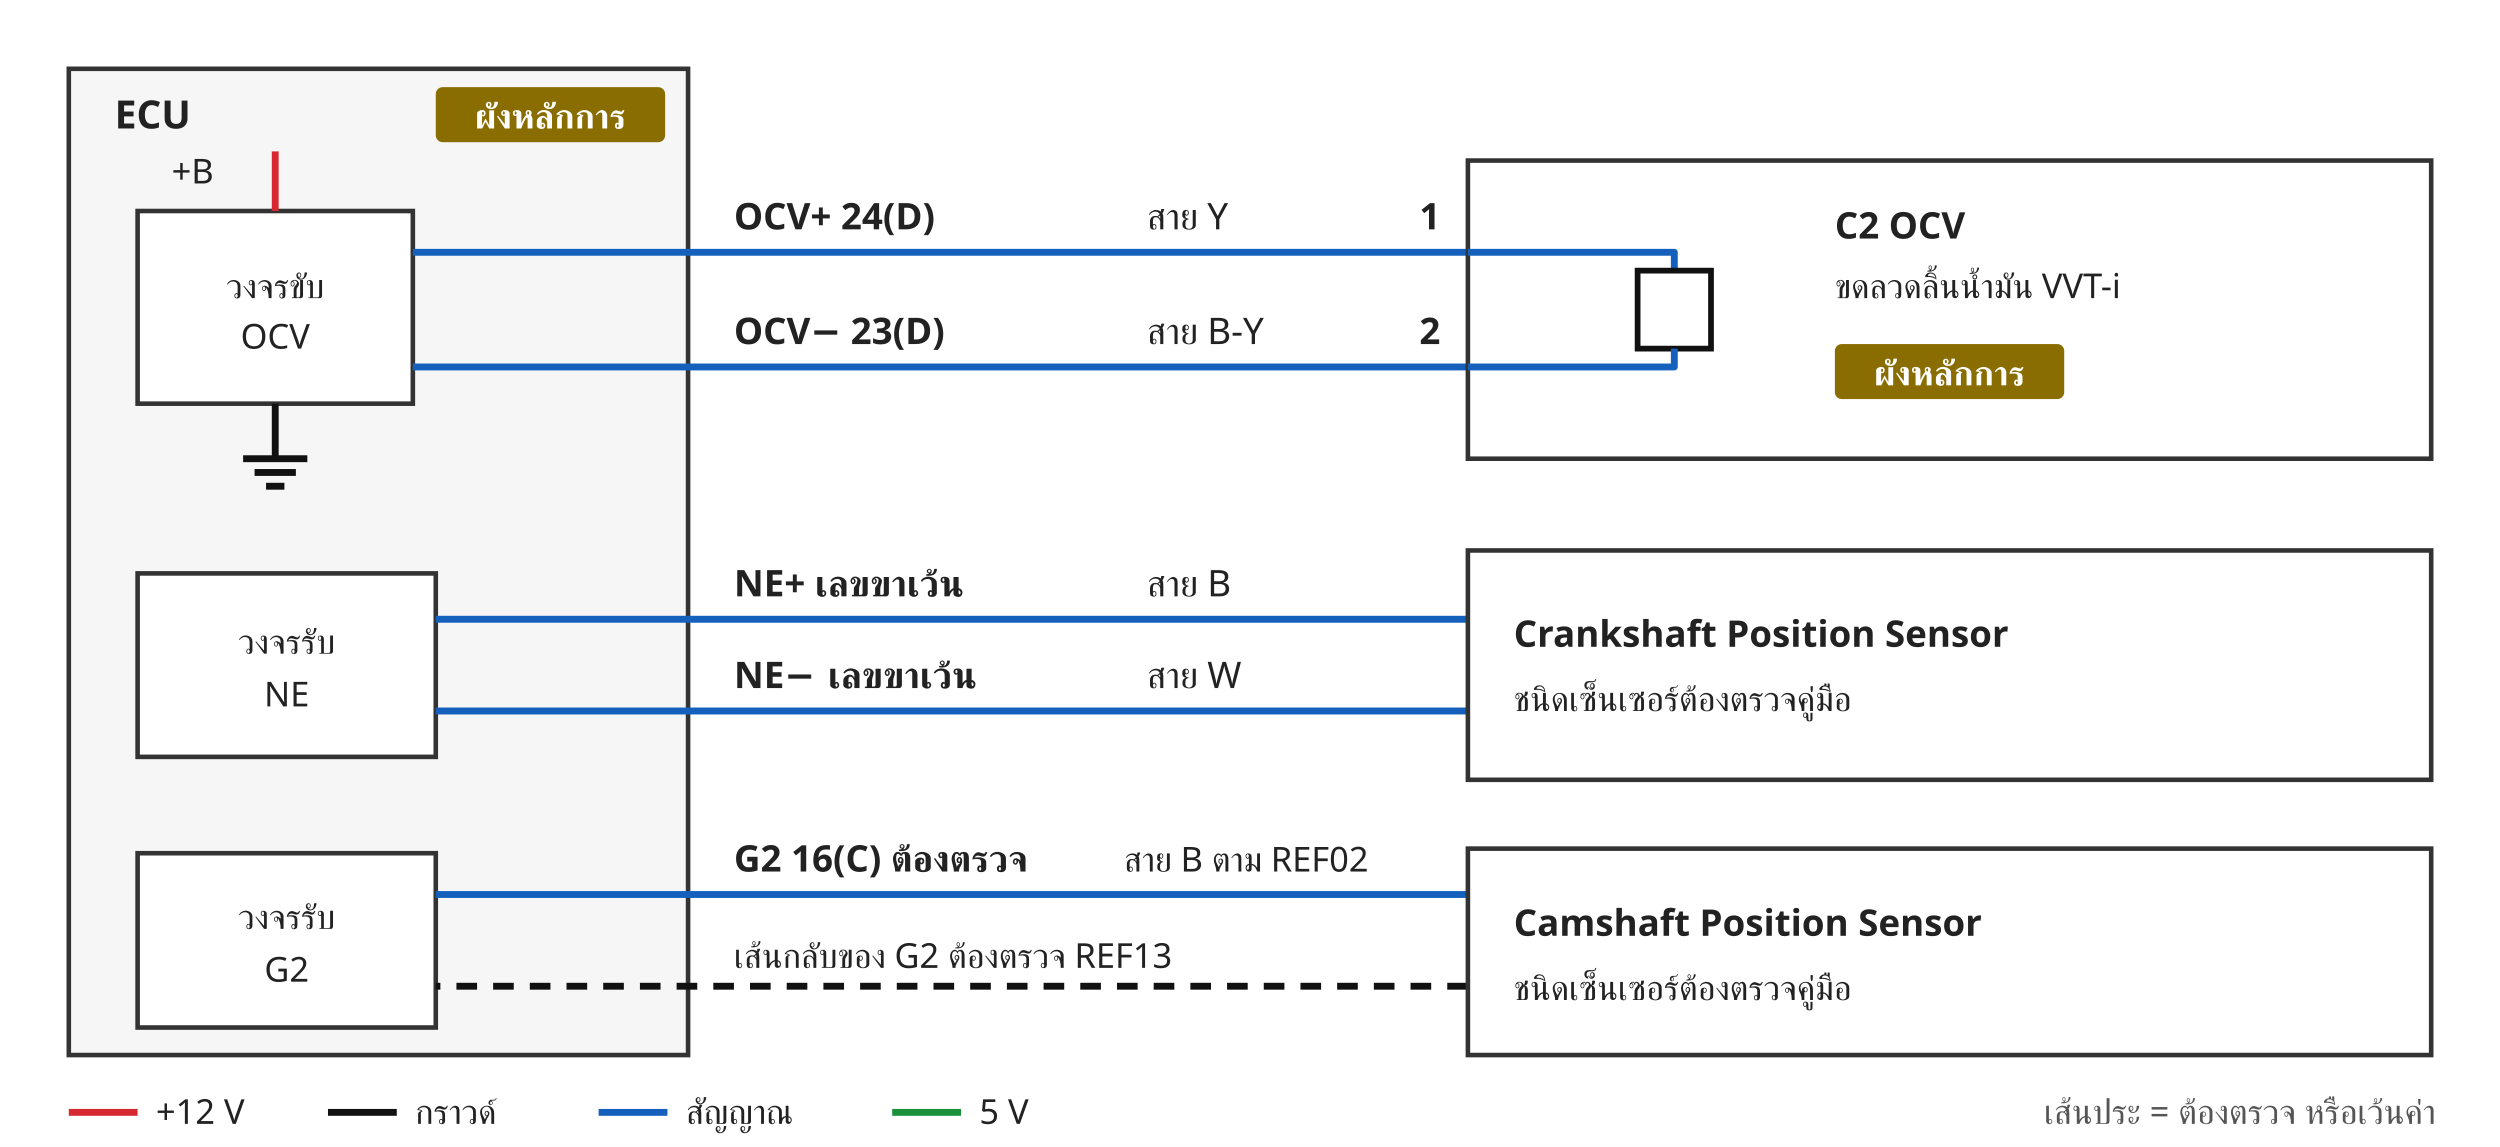
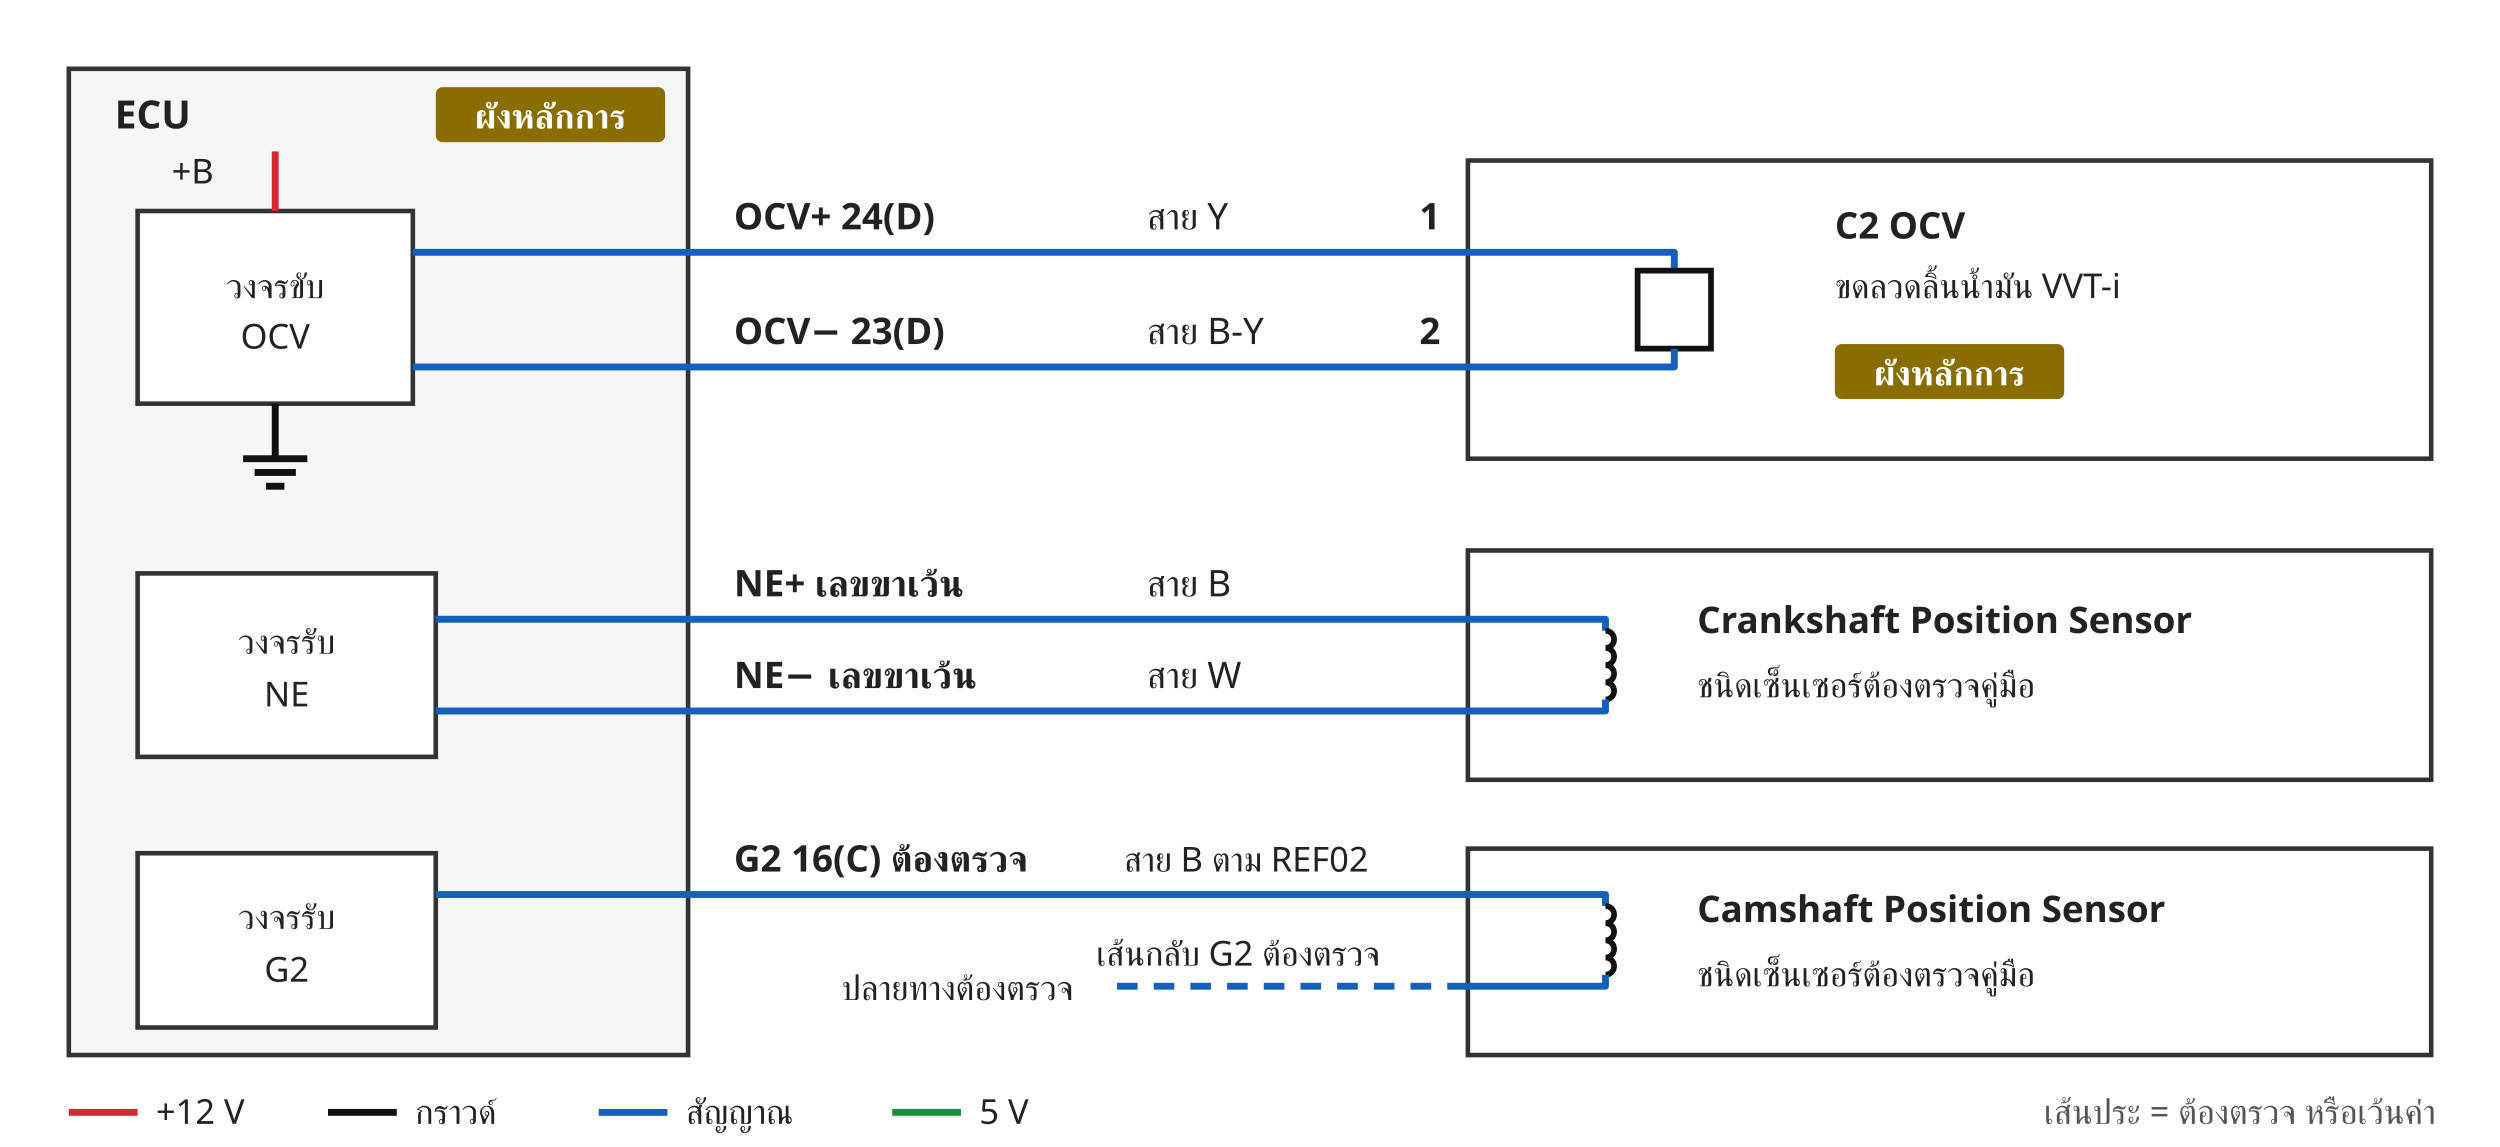
<svg xmlns="http://www.w3.org/2000/svg" viewBox="0 0 1090 500" width="1090" height="500" font-family="Tahoma, &quot;Leelawadee UI&quot;, sans-serif">
  <rect width="1090" height="500" fill="#ffffff" />
  <rect class="box" x="30" y="30" width="270" height="430" fill="#f6f6f6" stroke="#333333" stroke-width="2" />
  <text x="50" y="56" font-size="17" text-anchor="start" fill="#222222" font-weight="bold">ECU</text>
  <g class="tag">
    <rect x="190" y="38" width="100" height="24" rx="3" fill="#8a6d00" />
    <text x="240" y="56" font-size="15" font-weight="bold" fill="#ffffff" text-anchor="middle">ผังหลักการ</text>
  </g>
  <rect class="box" x="60" y="92" width="120" height="84" fill="#ffffff" stroke="#333333" stroke-width="2" />
  <text x="120" y="130" font-size="15" text-anchor="middle" fill="#222222">วงจรขับ</text>
  <text x="120" y="152" font-size="15" text-anchor="middle" fill="#222222">OCV</text>
  <text x="84" y="80" font-size="15" text-anchor="middle" fill="#222222">+B</text>
  <polyline class="wire" points="120,66 120,92" fill="none" stroke="#d52830" stroke-width="3" stroke-linejoin="round" />
  <polyline class="wire" points="120,176 120,200" fill="none" stroke="#111111" stroke-width="3" stroke-linejoin="round" />
  <g class="sym" stroke="#111111" stroke-width="3">
    <line x1="106" y1="200" x2="134" y2="200" />
    <line x1="111" y1="206" x2="129" y2="206" />
    <line x1="116" y1="212" x2="124" y2="212" />
  </g>
-   <polyline class="wire" points="180,110 640,110" fill="none" stroke="#1560bd" stroke-width="3" stroke-linejoin="round" />
-   <text x="320" y="100" font-size="16" text-anchor="start" fill="#222222" font-weight="bold">OCV+ 24(D)</text>
-   <text x="500" y="100" font-size="16" text-anchor="start" fill="#222222">สาย Y</text>
-   <text x="628" y="100" font-size="16" text-anchor="end" fill="#222222" font-weight="bold">1</text>
-   <polyline class="wire" points="180,160 640,160" fill="none" stroke="#1560bd" stroke-width="3" stroke-linejoin="round" />
-   <text x="320" y="150" font-size="16" text-anchor="start" fill="#222222" font-weight="bold">OCV− 23(D)</text>
-   <text x="500" y="150" font-size="16" text-anchor="start" fill="#222222">สาย B-Y</text>
-   <text x="628" y="150" font-size="16" text-anchor="end" fill="#222222" font-weight="bold">2</text>
  <rect class="box" x="640" y="70" width="420" height="130" fill="#ffffff" stroke="#333333" stroke-width="2" />
  <text x="800" y="104" font-size="16" text-anchor="start" fill="#222222" font-weight="bold">C2 OCV</text>
  <text x="800" y="130" font-size="15" text-anchor="start" fill="#222222">ขดลวดลิ้นน้ำมัน VVT-i</text>
  <g class="tag">
    <rect x="800" y="150" width="100" height="24" rx="3" fill="#8a6d00" />
    <text x="850" y="168" font-size="15" font-weight="bold" fill="#ffffff" text-anchor="middle">ผังหลักการ</text>
  </g>
-   <polyline class="wire" points="640,110 730,110 730,118" fill="none" stroke="#1560bd" stroke-width="3" stroke-linejoin="round" />
+   <polyline class="wire" points="180,110 730,110 730,118" fill="none" stroke="#1560bd" stroke-width="3" stroke-linejoin="round" />
+   <text x="320" y="100" font-size="16" text-anchor="start" fill="#222222" font-weight="bold">OCV+ 24(D)</text>
+   <text x="500" y="100" font-size="16" text-anchor="start" fill="#222222">สาย Y</text>
+   <text x="628" y="100" font-size="16" text-anchor="end" fill="#222222" font-weight="bold">1</text>
  <rect class="sym" x="714" y="118" width="32" height="34" fill="#ffffff" stroke="#111111" stroke-width="2.5" />
-   <polyline class="wire" points="730,152 730,160 640,160" fill="none" stroke="#1560bd" stroke-width="3" stroke-linejoin="round" />
+   <polyline class="wire" points="730,152 730,160 180,160" fill="none" stroke="#1560bd" stroke-width="3" stroke-linejoin="round" />
+   <text x="320" y="150" font-size="16" text-anchor="start" fill="#222222" font-weight="bold">OCV− 23(D)</text>
+   <text x="500" y="150" font-size="16" text-anchor="start" fill="#222222">สาย B-Y</text>
+   <text x="628" y="150" font-size="16" text-anchor="end" fill="#222222" font-weight="bold">2</text>
  <rect class="box" x="60" y="250" width="130" height="80" fill="#ffffff" stroke="#333333" stroke-width="2" />
  <text x="125" y="285" font-size="15" text-anchor="middle" fill="#222222">วงจรรับ</text>
  <text x="125" y="308" font-size="15" text-anchor="middle" fill="#222222">NE</text>
  <rect class="box" x="60" y="372" width="130" height="76" fill="#ffffff" stroke="#333333" stroke-width="2" />
  <text x="125" y="405" font-size="15" text-anchor="middle" fill="#222222">วงจรรับ</text>
  <text x="125" y="428" font-size="15" text-anchor="middle" fill="#222222">G2</text>
-   <polyline class="wire" points="190,270 640,270" fill="none" stroke="#1560bd" stroke-width="3" stroke-linejoin="round" />
+   <rect class="box" x="640" y="240" width="420" height="100" fill="#ffffff" stroke="#333333" stroke-width="2" />
+   <text x="740" y="276" font-size="16" text-anchor="start" fill="#222222" font-weight="bold">Crankshaft Position Sensor</text>
+   <text x="740" y="304" font-size="15" text-anchor="start" fill="#222222">ชนิดเซ็นเซอร์ต้องตรวจคู่มือ</text>
+   <rect class="box" x="640" y="370" width="420" height="90" fill="#ffffff" stroke="#333333" stroke-width="2" />
+   <text x="740" y="402" font-size="16" text-anchor="start" fill="#222222" font-weight="bold">Camshaft Position Sensor</text>
+   <text x="740" y="430" font-size="15" text-anchor="start" fill="#222222">ชนิดเซ็นเซอร์ต้องตรวจคู่มือ</text>
+   <polyline class="wire" points="190,270 700,270 700,275" fill="none" stroke="#1560bd" stroke-width="3" stroke-linejoin="round" />
+   <path class="sym" d="M700,275 a3.75,3.75 0 0 1 0,7.5 a3.75,3.75 0 0 1 0,7.5 a3.75,3.75 0 0 1 0,7.5 a3.75,3.75 0 0 1 0,7.5" fill="none" stroke="#111111" stroke-width="2.5" />
+   <polyline class="wire" points="700,305 700,310 190,310" fill="none" stroke="#1560bd" stroke-width="3" stroke-linejoin="round" />
  <text x="320" y="260" font-size="16" text-anchor="start" fill="#222222" font-weight="bold">NE+ เลขขาเว้น</text>
  <text x="500" y="260" font-size="16" text-anchor="start" fill="#222222">สาย B</text>
-   <polyline class="wire" points="190,310 640,310" fill="none" stroke="#1560bd" stroke-width="3" stroke-linejoin="round" />
  <text x="320" y="300" font-size="16" text-anchor="start" fill="#222222" font-weight="bold">NE− เลขขาเว้น</text>
  <text x="500" y="300" font-size="16" text-anchor="start" fill="#222222">สาย W</text>
-   <rect class="box" x="640" y="240" width="420" height="100" fill="#ffffff" stroke="#333333" stroke-width="2" />
-   <text x="660" y="282" font-size="16" text-anchor="start" fill="#222222" font-weight="bold">Crankshaft Position Sensor</text>
-   <text x="660" y="310" font-size="15" text-anchor="start" fill="#222222">ชนิดเซ็นเซอร์ต้องตรวจคู่มือ</text>
-   <polyline class="wire" points="190,390 640,390" fill="none" stroke="#1560bd" stroke-width="3" stroke-linejoin="round" />
+   <polyline class="wire" points="190,390 700,390 700,395" fill="none" stroke="#1560bd" stroke-width="3" stroke-linejoin="round" />
+   <path class="sym" d="M700,395 a3.75,3.75 0 0 1 0,7.5 a3.75,3.75 0 0 1 0,7.5 a3.75,3.75 0 0 1 0,7.5 a3.75,3.75 0 0 1 0,7.5" fill="none" stroke="#111111" stroke-width="2.5" />
+   <polyline class="wire" points="700,425 700,430 640,430" fill="none" stroke="#1560bd" stroke-width="3" stroke-linejoin="round" />
+   <polyline class="wire" points="640,430 480,430" fill="none" stroke="#1560bd" stroke-width="3" stroke-dasharray="9 7" stroke-linejoin="round" />
  <text x="320" y="380" font-size="16" text-anchor="start" fill="#222222" font-weight="bold">G2 16(C) ต้องตรวจ</text>
  <text x="490" y="380" font-size="15" text-anchor="start" fill="#222222">สาย B ตาม REF02</text>
-   <polyline class="wire" points="640,430 190,430" fill="none" stroke="#111111" stroke-width="3" stroke-dasharray="9 7" stroke-linejoin="round" />
-   <text x="320" y="422" font-size="15" text-anchor="start" fill="#222222">เส้นกลับของ G2 ต้องตรวจ REF13</text>
-   <rect class="box" x="640" y="370" width="420" height="90" fill="#ffffff" stroke="#333333" stroke-width="2" />
-   <text x="660" y="408" font-size="16" text-anchor="start" fill="#222222" font-weight="bold">Camshaft Position Sensor</text>
-   <text x="660" y="436" font-size="15" text-anchor="start" fill="#222222">ชนิดเซ็นเซอร์ต้องตรวจคู่มือ</text>
+   <text x="478" y="421" font-size="15" text-anchor="start" fill="#222222">เส้นกลับ G2 ต้องตรวจ</text>
+   <text x="468" y="436" font-size="15" text-anchor="end" fill="#222222">ปลายทางต้องตรวจ</text>
  <polyline class="wire" points="30,485 60,485" fill="none" stroke="#d52830" stroke-width="3" stroke-linejoin="round" />
  <text x="68" y="490" font-size="15" text-anchor="start" fill="#222222">+12 V</text>
  <polyline class="wire" points="143,485 173,485" fill="none" stroke="#111111" stroke-width="3" stroke-linejoin="round" />
  <text x="181" y="490" font-size="15" text-anchor="start" fill="#222222">กราวด์</text>
  <polyline class="wire" points="261,485 291,485" fill="none" stroke="#1560bd" stroke-width="3" stroke-linejoin="round" />
  <text x="299" y="490" font-size="15" text-anchor="start" fill="#222222">สัญญาณ</text>
  <polyline class="wire" points="389,485 419,485" fill="none" stroke="#1a8f3c" stroke-width="3" stroke-linejoin="round" />
  <text x="427" y="490" font-size="15" text-anchor="start" fill="#222222">5 V</text>
  <text x="1062" y="490" font-size="15" text-anchor="end" fill="#555555">เส้นประ = ต้องตรวจ หรือเว้นค่า</text>
</svg>
